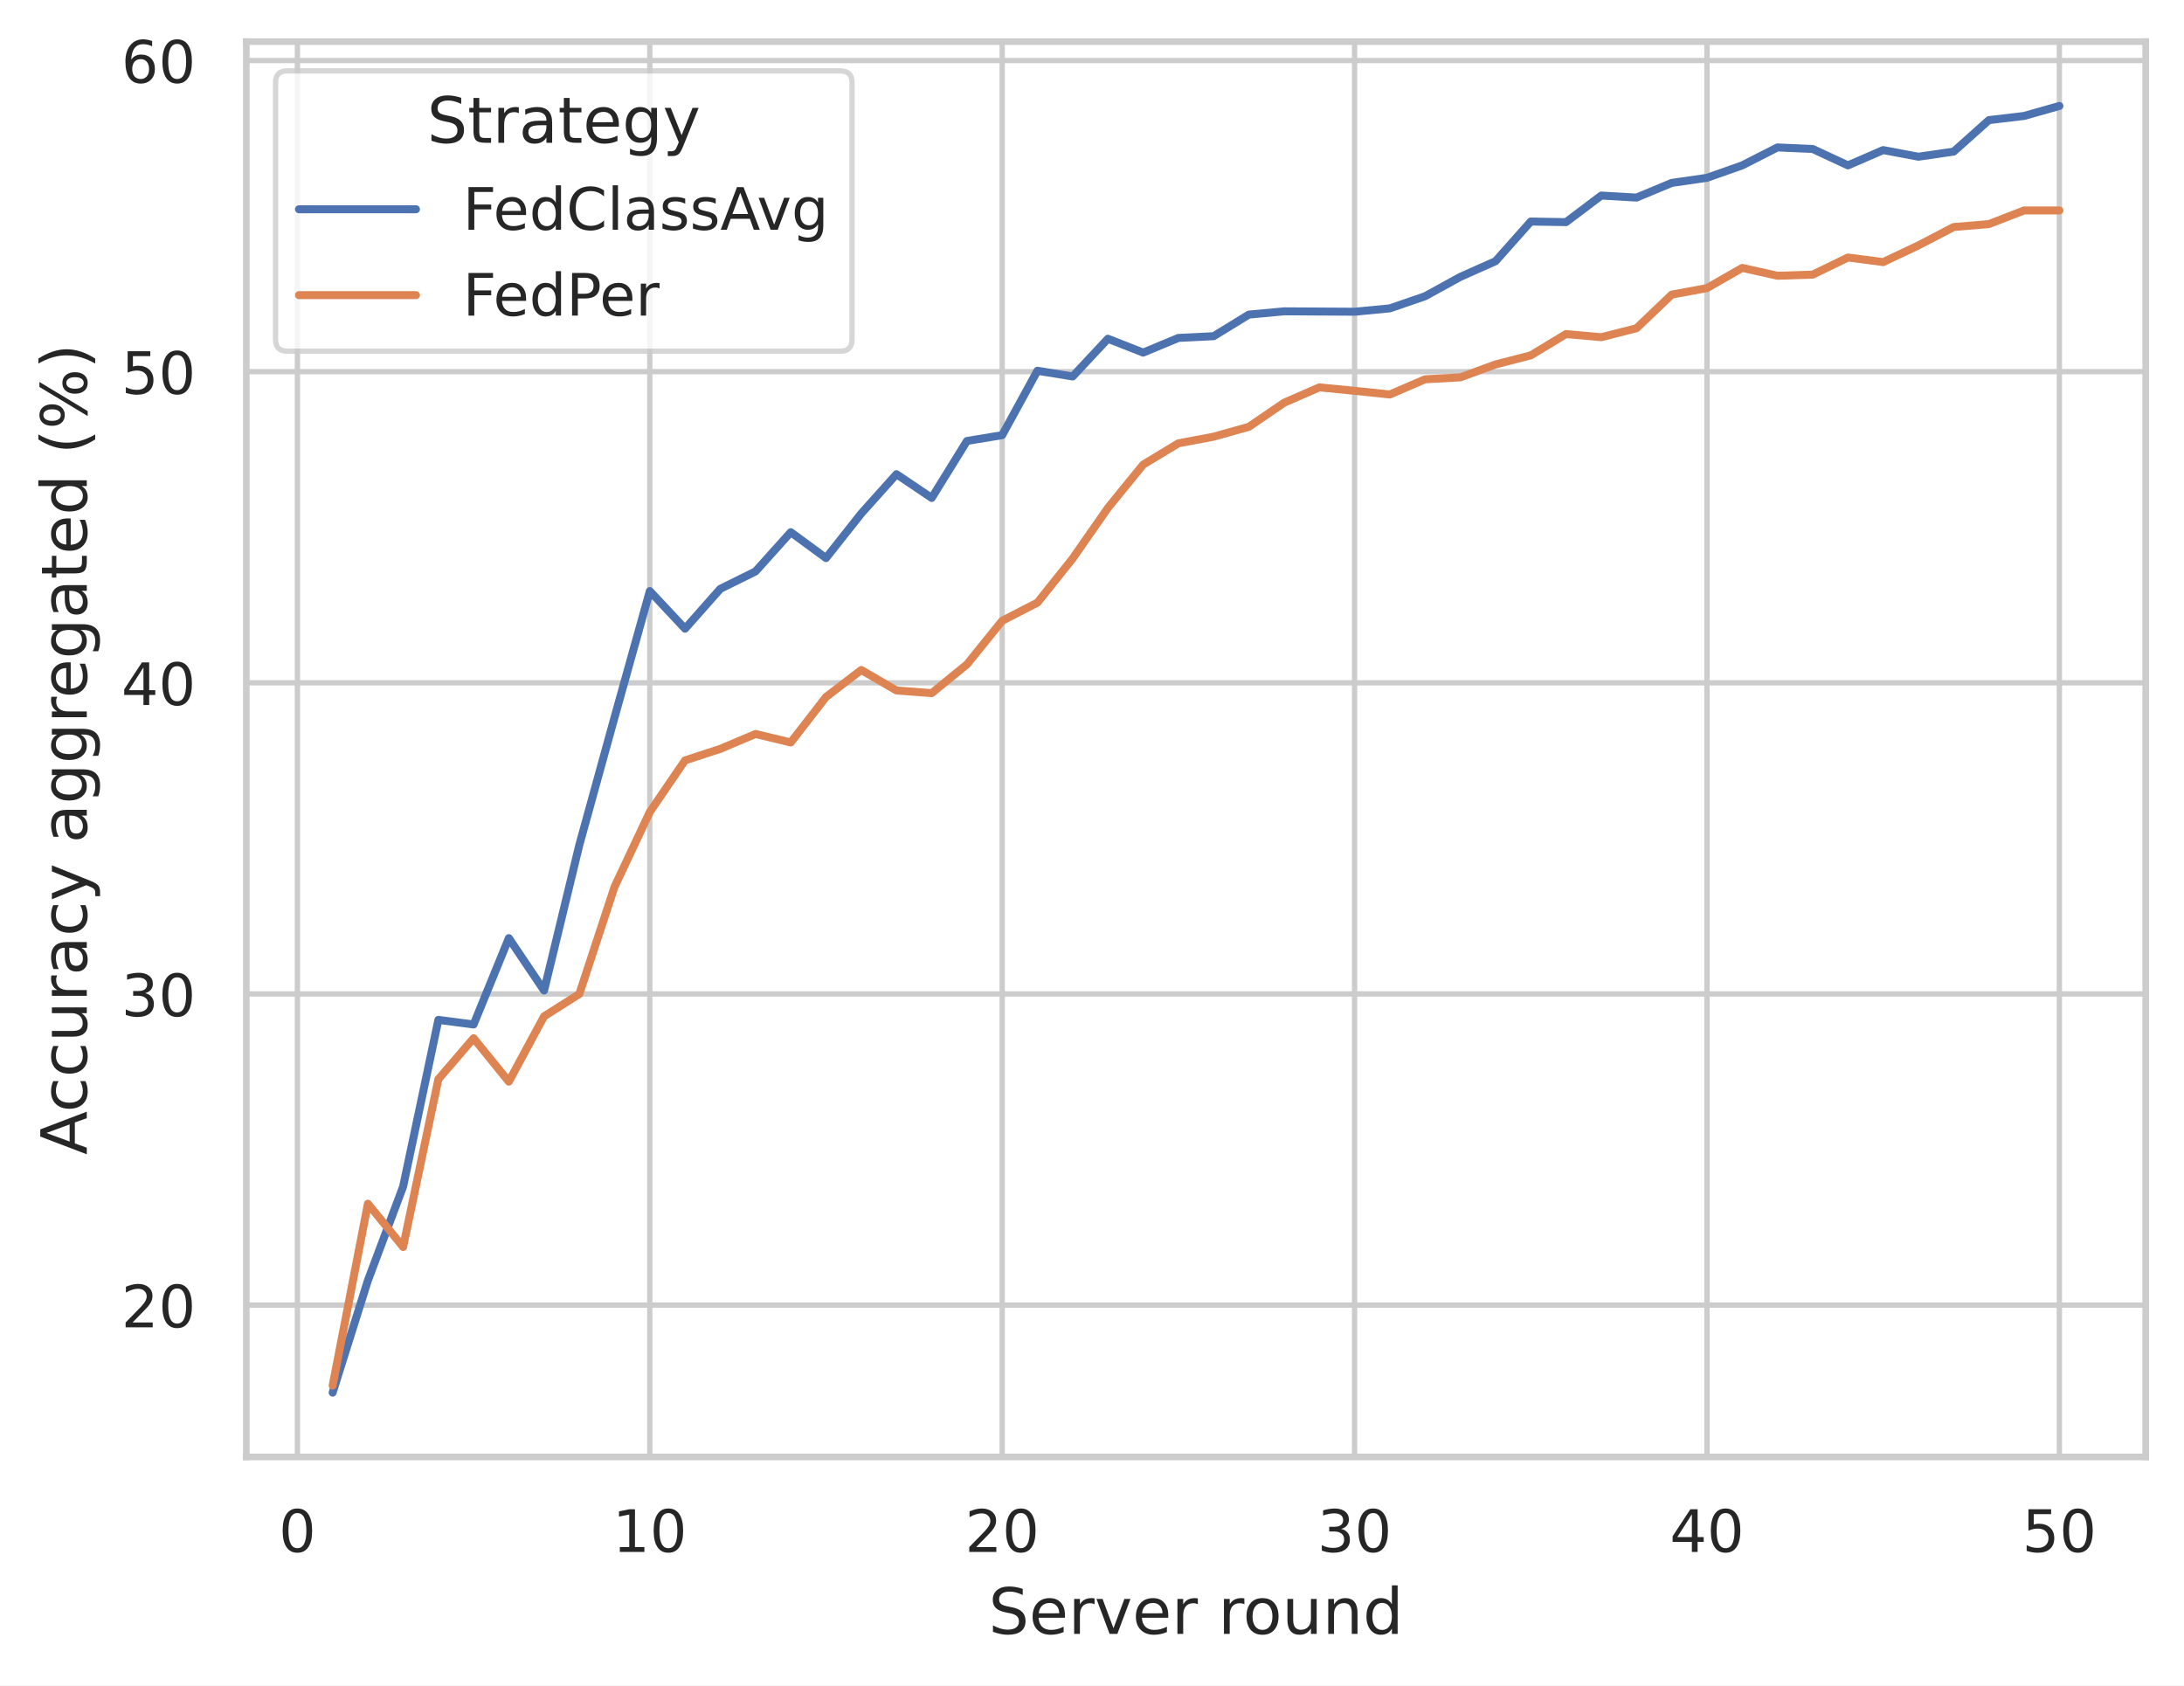
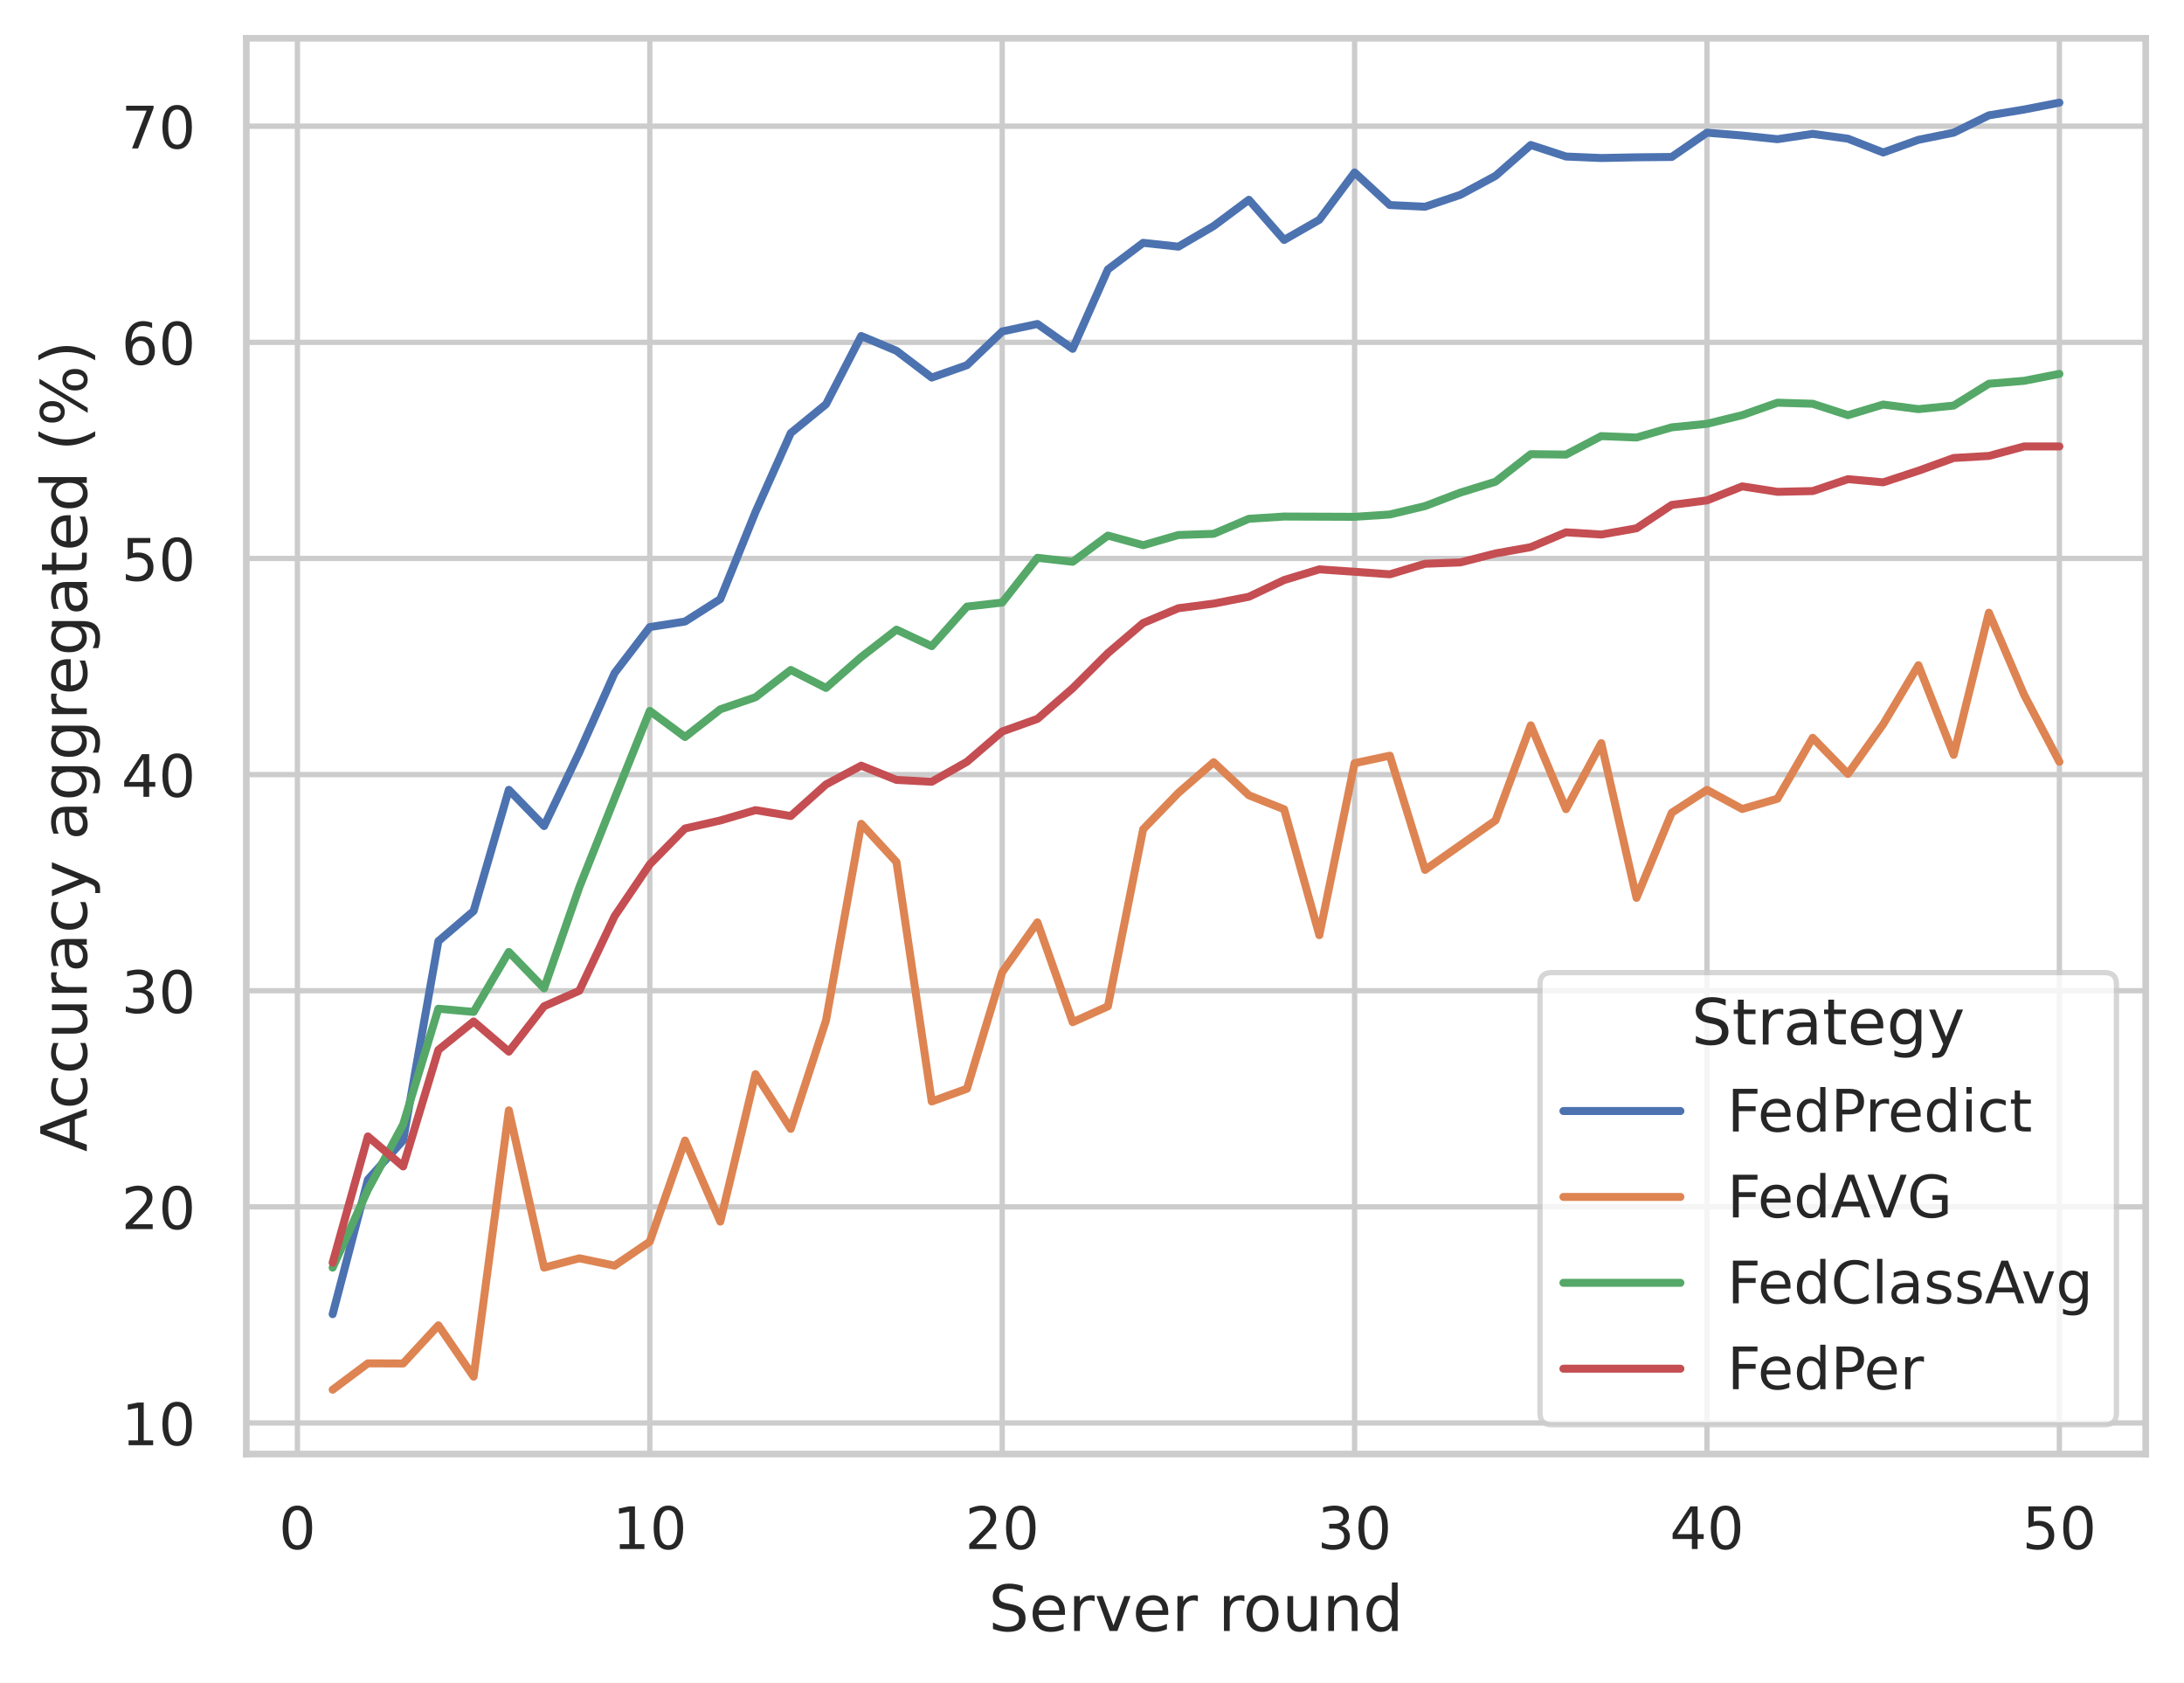
- <svg xmlns="http://www.w3.org/2000/svg" xmlns:xlink="http://www.w3.org/1999/xlink" width="410.631pt" height="316.898pt" viewBox="0 0 410.631 316.898" version="1.1">
+ <svg xmlns="http://www.w3.org/2000/svg" xmlns:xlink="http://www.w3.org/1999/xlink" width="410.631pt" height="316.272pt" viewBox="0 0 410.631 316.272" version="1.1">
  <defs>
    <style type="text/css">*{stroke-linejoin: round; stroke-linecap: butt}</style>
  </defs>
  <g id="figure_1">
    <g id="patch_1">
-       <path d="M 0 316.898  L 410.631 316.898  L 410.631 0  L 0 0  z " style="fill: #ffffff" />
+       <path d="M 0 316.272  L 410.631 316.272  L 410.631 0  L 0 0  z " style="fill: #ffffff" />
    </g>
    <g id="axes_1">
      <g id="patch_2">
-         <path d="M 46.311 273.938  L 403.431 273.938  L 403.431 7.826  L 46.311 7.826  z " style="fill: #ffffff" />
+         <path d="M 46.311 273.312  L 403.431 273.312  L 403.431 7.2  L 46.311 7.2  z " style="fill: #ffffff" />
      </g>
      <g id="matplotlib.axis_1">
        <g id="xtick_1">
          <g id="line2d_1">
-             <path d="M 55.918 273.938  L 55.918 7.826  " clip-path="url(#pa22250012e)" style="fill: none; stroke: #cccccc; stroke-linecap: round" />
+             <path d="M 55.918 273.312  L 55.918 7.2  " clip-path="url(#paf3c1ceea4)" style="fill: none; stroke: #cccccc; stroke-linecap: round" />
          </g>
          <g id="text_1">
-             <g style="fill: #262626" transform="translate(52.419 291.7965) scale(0.11 -0.11)">
+             <g style="fill: #262626" transform="translate(52.419 291.1703) scale(0.11 -0.11)">
              <defs>
                <path id="DejaVuSans-30" d="M 2034 4250  Q 1547 4250 1301 3770  Q 1056 3291 1056 2328  Q 1056 1369 1301 889  Q 1547 409 2034 409  Q 2525 409 2770 889  Q 3016 1369 3016 2328  Q 3016 3291 2770 3770  Q 2525 4250 2034 4250  z M 2034 4750  Q 2819 4750 3233 4129  Q 3647 3509 3647 2328  Q 3647 1150 3233 529  Q 2819 -91 2034 -91  Q 1250 -91 836 529  Q 422 1150 422 2328  Q 422 3509 836 4129  Q 1250 4750 2034 4750  z " transform="scale(0.015625)" />
              </defs>
              <use xlink:href="#DejaVuSans-30" />
            </g>
          </g>
        </g>
        <g id="xtick_2">
          <g id="line2d_2">
-             <path d="M 122.174 273.938  L 122.174 7.826  " clip-path="url(#pa22250012e)" style="fill: none; stroke: #cccccc; stroke-linecap: round" />
+             <path d="M 122.174 273.312  L 122.174 7.2  " clip-path="url(#paf3c1ceea4)" style="fill: none; stroke: #cccccc; stroke-linecap: round" />
          </g>
          <g id="text_2">
-             <g style="fill: #262626" transform="translate(115.1757 291.7965) scale(0.11 -0.11)">
+             <g style="fill: #262626" transform="translate(115.1757 291.1703) scale(0.11 -0.11)">
              <defs>
                <path id="DejaVuSans-31" d="M 794 531  L 1825 531  L 1825 4091  L 703 3866  L 703 4441  L 1819 4666  L 2450 4666  L 2450 531  L 3481 531  L 3481 0  L 794 0  L 794 531  z " transform="scale(0.015625)" />
              </defs>
              <use xlink:href="#DejaVuSans-31" />
              <use xlink:href="#DejaVuSans-30" x="63.623" />
            </g>
          </g>
        </g>
        <g id="xtick_3">
          <g id="line2d_3">
-             <path d="M 188.43 273.938  L 188.43 7.826  " clip-path="url(#pa22250012e)" style="fill: none; stroke: #cccccc; stroke-linecap: round" />
+             <path d="M 188.43 273.312  L 188.43 7.2  " clip-path="url(#paf3c1ceea4)" style="fill: none; stroke: #cccccc; stroke-linecap: round" />
          </g>
          <g id="text_3">
-             <g style="fill: #262626" transform="translate(181.4317 291.7965) scale(0.11 -0.11)">
+             <g style="fill: #262626" transform="translate(181.4317 291.1703) scale(0.11 -0.11)">
              <defs>
                <path id="DejaVuSans-32" d="M 1228 531  L 3431 531  L 3431 0  L 469 0  L 469 531  Q 828 903 1448 1529  Q 2069 2156 2228 2338  Q 2531 2678 2651 2914  Q 2772 3150 2772 3378  Q 2772 3750 2511 3984  Q 2250 4219 1831 4219  Q 1534 4219 1204 4116  Q 875 4013 500 3803  L 500 4441  Q 881 4594 1212 4672  Q 1544 4750 1819 4750  Q 2544 4750 2975 4387  Q 3406 4025 3406 3419  Q 3406 3131 3298 2873  Q 3191 2616 2906 2266  Q 2828 2175 2409 1742  Q 1991 1309 1228 531  z " transform="scale(0.015625)" />
              </defs>
              <use xlink:href="#DejaVuSans-32" />
              <use xlink:href="#DejaVuSans-30" x="63.623" />
            </g>
          </g>
        </g>
        <g id="xtick_4">
          <g id="line2d_4">
-             <path d="M 254.686 273.938  L 254.686 7.826  " clip-path="url(#pa22250012e)" style="fill: none; stroke: #cccccc; stroke-linecap: round" />
+             <path d="M 254.686 273.312  L 254.686 7.2  " clip-path="url(#paf3c1ceea4)" style="fill: none; stroke: #cccccc; stroke-linecap: round" />
          </g>
          <g id="text_4">
-             <g style="fill: #262626" transform="translate(247.6877 291.7965) scale(0.11 -0.11)">
+             <g style="fill: #262626" transform="translate(247.6877 291.1703) scale(0.11 -0.11)">
              <defs>
                <path id="DejaVuSans-33" d="M 2597 2516  Q 3050 2419 3304 2112  Q 3559 1806 3559 1356  Q 3559 666 3084 287  Q 2609 -91 1734 -91  Q 1441 -91 1130 -33  Q 819 25 488 141  L 488 750  Q 750 597 1062 519  Q 1375 441 1716 441  Q 2309 441 2620 675  Q 2931 909 2931 1356  Q 2931 1769 2642 2001  Q 2353 2234 1838 2234  L 1294 2234  L 1294 2753  L 1863 2753  Q 2328 2753 2575 2939  Q 2822 3125 2822 3475  Q 2822 3834 2567 4026  Q 2313 4219 1838 4219  Q 1578 4219 1281 4162  Q 984 4106 628 3988  L 628 4550  Q 988 4650 1302 4700  Q 1616 4750 1894 4750  Q 2613 4750 3031 4423  Q 3450 4097 3450 3541  Q 3450 3153 3228 2886  Q 3006 2619 2597 2516  z " transform="scale(0.015625)" />
              </defs>
              <use xlink:href="#DejaVuSans-33" />
              <use xlink:href="#DejaVuSans-30" x="63.623" />
            </g>
          </g>
        </g>
        <g id="xtick_5">
          <g id="line2d_5">
-             <path d="M 320.942 273.938  L 320.942 7.826  " clip-path="url(#pa22250012e)" style="fill: none; stroke: #cccccc; stroke-linecap: round" />
+             <path d="M 320.942 273.312  L 320.942 7.2  " clip-path="url(#paf3c1ceea4)" style="fill: none; stroke: #cccccc; stroke-linecap: round" />
          </g>
          <g id="text_5">
-             <g style="fill: #262626" transform="translate(313.9437 291.7965) scale(0.11 -0.11)">
+             <g style="fill: #262626" transform="translate(313.9437 291.1703) scale(0.11 -0.11)">
              <defs>
                <path id="DejaVuSans-34" d="M 2419 4116  L 825 1625  L 2419 1625  L 2419 4116  z M 2253 4666  L 3047 4666  L 3047 1625  L 3713 1625  L 3713 1100  L 3047 1100  L 3047 0  L 2419 0  L 2419 1100  L 313 1100  L 313 1709  L 2253 4666  z " transform="scale(0.015625)" />
              </defs>
              <use xlink:href="#DejaVuSans-34" />
              <use xlink:href="#DejaVuSans-30" x="63.623" />
            </g>
          </g>
        </g>
        <g id="xtick_6">
          <g id="line2d_6">
-             <path d="M 387.199 273.938  L 387.199 7.826  " clip-path="url(#pa22250012e)" style="fill: none; stroke: #cccccc; stroke-linecap: round" />
+             <path d="M 387.199 273.312  L 387.199 7.2  " clip-path="url(#paf3c1ceea4)" style="fill: none; stroke: #cccccc; stroke-linecap: round" />
          </g>
          <g id="text_6">
-             <g style="fill: #262626" transform="translate(380.1998 291.7965) scale(0.11 -0.11)">
+             <g style="fill: #262626" transform="translate(380.1998 291.1703) scale(0.11 -0.11)">
              <defs>
                <path id="DejaVuSans-35" d="M 691 4666  L 3169 4666  L 3169 4134  L 1269 4134  L 1269 2991  Q 1406 3038 1543 3061  Q 1681 3084 1819 3084  Q 2600 3084 3056 2656  Q 3513 2228 3513 1497  Q 3513 744 3044 326  Q 2575 -91 1722 -91  Q 1428 -91 1123 -41  Q 819 9 494 109  L 494 744  Q 775 591 1075 516  Q 1375 441 1709 441  Q 2250 441 2565 725  Q 2881 1009 2881 1497  Q 2881 1984 2565 2268  Q 2250 2553 1709 2553  Q 1456 2553 1204 2497  Q 953 2441 691 2322  L 691 4666  z " transform="scale(0.015625)" />
              </defs>
              <use xlink:href="#DejaVuSans-35" />
              <use xlink:href="#DejaVuSans-30" x="63.623" />
            </g>
          </g>
        </g>
        <g id="text_7">
-           <g style="fill: #262626" transform="translate(185.8703 307.2023) scale(0.12 -0.12)">
+           <g style="fill: #262626" transform="translate(185.8703 306.5761) scale(0.12 -0.12)">
            <defs>
              <path id="DejaVuSans-53" d="M 3425 4513  L 3425 3897  Q 3066 4069 2747 4153  Q 2428 4238 2131 4238  Q 1616 4238 1336 4038  Q 1056 3838 1056 3469  Q 1056 3159 1242 3001  Q 1428 2844 1947 2747  L 2328 2669  Q 3034 2534 3370 2195  Q 3706 1856 3706 1288  Q 3706 609 3251 259  Q 2797 -91 1919 -91  Q 1588 -91 1214 -16  Q 841 59 441 206  L 441 856  Q 825 641 1194 531  Q 1563 422 1919 422  Q 2459 422 2753 634  Q 3047 847 3047 1241  Q 3047 1584 2836 1778  Q 2625 1972 2144 2069  L 1759 2144  Q 1053 2284 737 2584  Q 422 2884 422 3419  Q 422 4038 858 4394  Q 1294 4750 2059 4750  Q 2388 4750 2728 4690  Q 3069 4631 3425 4513  z " transform="scale(0.015625)" />
              <path id="DejaVuSans-65" d="M 3597 1894  L 3597 1613  L 953 1613  Q 991 1019 1311 708  Q 1631 397 2203 397  Q 2534 397 2845 478  Q 3156 559 3463 722  L 3463 178  Q 3153 47 2828 -22  Q 2503 -91 2169 -91  Q 1331 -91 842 396  Q 353 884 353 1716  Q 353 2575 817 3079  Q 1281 3584 2069 3584  Q 2775 3584 3186 3129  Q 3597 2675 3597 1894  z M 3022 2063  Q 3016 2534 2758 2815  Q 2500 3097 2075 3097  Q 1594 3097 1305 2825  Q 1016 2553 972 2059  L 3022 2063  z " transform="scale(0.015625)" />
              <path id="DejaVuSans-72" d="M 2631 2963  Q 2534 3019 2420 3045  Q 2306 3072 2169 3072  Q 1681 3072 1420 2755  Q 1159 2438 1159 1844  L 1159 0  L 581 0  L 581 3500  L 1159 3500  L 1159 2956  Q 1341 3275 1631 3429  Q 1922 3584 2338 3584  Q 2397 3584 2469 3576  Q 2541 3569 2628 3553  L 2631 2963  z " transform="scale(0.015625)" />
              <path id="DejaVuSans-76" d="M 191 3500  L 800 3500  L 1894 563  L 2988 3500  L 3597 3500  L 2284 0  L 1503 0  L 191 3500  z " transform="scale(0.015625)" />
              <path id="DejaVuSans-20" transform="scale(0.015625)" />
              <path id="DejaVuSans-6f" d="M 1959 3097  Q 1497 3097 1228 2736  Q 959 2375 959 1747  Q 959 1119 1226 758  Q 1494 397 1959 397  Q 2419 397 2687 759  Q 2956 1122 2956 1747  Q 2956 2369 2687 2733  Q 2419 3097 1959 3097  z M 1959 3584  Q 2709 3584 3137 3096  Q 3566 2609 3566 1747  Q 3566 888 3137 398  Q 2709 -91 1959 -91  Q 1206 -91 779 398  Q 353 888 353 1747  Q 353 2609 779 3096  Q 1206 3584 1959 3584  z " transform="scale(0.015625)" />
              <path id="DejaVuSans-75" d="M 544 1381  L 544 3500  L 1119 3500  L 1119 1403  Q 1119 906 1312 657  Q 1506 409 1894 409  Q 2359 409 2629 706  Q 2900 1003 2900 1516  L 2900 3500  L 3475 3500  L 3475 0  L 2900 0  L 2900 538  Q 2691 219 2414 64  Q 2138 -91 1772 -91  Q 1169 -91 856 284  Q 544 659 544 1381  z M 1991 3584  L 1991 3584  z " transform="scale(0.015625)" />
              <path id="DejaVuSans-6e" d="M 3513 2113  L 3513 0  L 2938 0  L 2938 2094  Q 2938 2591 2744 2837  Q 2550 3084 2163 3084  Q 1697 3084 1428 2787  Q 1159 2491 1159 1978  L 1159 0  L 581 0  L 581 3500  L 1159 3500  L 1159 2956  Q 1366 3272 1645 3428  Q 1925 3584 2291 3584  Q 2894 3584 3203 3211  Q 3513 2838 3513 2113  z " transform="scale(0.015625)" />
              <path id="DejaVuSans-64" d="M 2906 2969  L 2906 4863  L 3481 4863  L 3481 0  L 2906 0  L 2906 525  Q 2725 213 2448 61  Q 2172 -91 1784 -91  Q 1150 -91 751 415  Q 353 922 353 1747  Q 353 2572 751 3078  Q 1150 3584 1784 3584  Q 2172 3584 2448 3432  Q 2725 3281 2906 2969  z M 947 1747  Q 947 1113 1208 752  Q 1469 391 1925 391  Q 2381 391 2643 752  Q 2906 1113 2906 1747  Q 2906 2381 2643 2742  Q 2381 3103 1925 3103  Q 1469 3103 1208 2742  Q 947 2381 947 1747  z " transform="scale(0.015625)" />
            </defs>
            <use xlink:href="#DejaVuSans-53" />
            <use xlink:href="#DejaVuSans-65" x="63.477" />
            <use xlink:href="#DejaVuSans-72" x="125" />
            <use xlink:href="#DejaVuSans-76" x="166.113" />
            <use xlink:href="#DejaVuSans-65" x="225.293" />
            <use xlink:href="#DejaVuSans-72" x="286.816" />
            <use xlink:href="#DejaVuSans-20" x="327.93" />
            <use xlink:href="#DejaVuSans-72" x="359.717" />
            <use xlink:href="#DejaVuSans-6f" x="398.58" />
            <use xlink:href="#DejaVuSans-75" x="459.762" />
            <use xlink:href="#DejaVuSans-6e" x="523.141" />
            <use xlink:href="#DejaVuSans-64" x="586.52" />
          </g>
        </g>
      </g>
      <g id="matplotlib.axis_2">
        <g id="ytick_1">
          <g id="line2d_7">
-             <path d="M 46.311 245.388  L 403.431 245.388  " clip-path="url(#pa22250012e)" style="fill: none; stroke: #cccccc; stroke-linecap: round" />
+             <path d="M 46.311 267.473  L 403.431 267.473  " clip-path="url(#paf3c1ceea4)" style="fill: none; stroke: #cccccc; stroke-linecap: round" />
          </g>
          <g id="text_8">
-             <g style="fill: #262626" transform="translate(22.81375 249.5676) scale(0.11 -0.11)">
-               <use xlink:href="#DejaVuSans-32" />
+             <g style="fill: #262626" transform="translate(22.81375 271.6524) scale(0.11 -0.11)">
+               <use xlink:href="#DejaVuSans-31" />
              <use xlink:href="#DejaVuSans-30" x="63.623" />
            </g>
          </g>
        </g>
        <g id="ytick_2">
          <g id="line2d_8">
-             <path d="M 46.311 186.886  L 403.431 186.886  " clip-path="url(#pa22250012e)" style="fill: none; stroke: #cccccc; stroke-linecap: round" />
+             <path d="M 46.311 226.848  L 403.431 226.848  " clip-path="url(#paf3c1ceea4)" style="fill: none; stroke: #cccccc; stroke-linecap: round" />
          </g>
          <g id="text_9">
-             <g style="fill: #262626" transform="translate(22.81375 191.0653) scale(0.11 -0.11)">
-               <use xlink:href="#DejaVuSans-33" />
+             <g style="fill: #262626" transform="translate(22.81375 231.0268) scale(0.11 -0.11)">
+               <use xlink:href="#DejaVuSans-32" />
              <use xlink:href="#DejaVuSans-30" x="63.623" />
            </g>
          </g>
        </g>
        <g id="ytick_3">
          <g id="line2d_9">
-             <path d="M 46.311 128.384  L 403.431 128.384  " clip-path="url(#pa22250012e)" style="fill: none; stroke: #cccccc; stroke-linecap: round" />
+             <path d="M 46.311 186.222  L 403.431 186.222  " clip-path="url(#paf3c1ceea4)" style="fill: none; stroke: #cccccc; stroke-linecap: round" />
          </g>
          <g id="text_10">
-             <g style="fill: #262626" transform="translate(22.81375 132.5629) scale(0.11 -0.11)">
-               <use xlink:href="#DejaVuSans-34" />
+             <g style="fill: #262626" transform="translate(22.81375 190.4011) scale(0.11 -0.11)">
+               <use xlink:href="#DejaVuSans-33" />
              <use xlink:href="#DejaVuSans-30" x="63.623" />
            </g>
          </g>
        </g>
        <g id="ytick_4">
          <g id="line2d_10">
-             <path d="M 46.311 69.881  L 403.431 69.881  " clip-path="url(#pa22250012e)" style="fill: none; stroke: #cccccc; stroke-linecap: round" />
+             <path d="M 46.311 145.596  L 403.431 145.596  " clip-path="url(#paf3c1ceea4)" style="fill: none; stroke: #cccccc; stroke-linecap: round" />
          </g>
          <g id="text_11">
-             <g style="fill: #262626" transform="translate(22.81375 74.06061) scale(0.11 -0.11)">
-               <use xlink:href="#DejaVuSans-35" />
+             <g style="fill: #262626" transform="translate(22.81375 149.7755) scale(0.11 -0.11)">
+               <use xlink:href="#DejaVuSans-34" />
              <use xlink:href="#DejaVuSans-30" x="63.623" />
            </g>
          </g>
        </g>
        <g id="ytick_5">
          <g id="line2d_11">
-             <path d="M 46.311 11.379  L 403.431 11.379  " clip-path="url(#pa22250012e)" style="fill: none; stroke: #cccccc; stroke-linecap: round" />
+             <path d="M 46.311 104.971  L 403.431 104.971  " clip-path="url(#paf3c1ceea4)" style="fill: none; stroke: #cccccc; stroke-linecap: round" />
          </g>
          <g id="text_12">
-             <g style="fill: #262626" transform="translate(22.81375 15.55828) scale(0.11 -0.11)">
+             <g style="fill: #262626" transform="translate(22.81375 109.1499) scale(0.11 -0.11)">
+               <use xlink:href="#DejaVuSans-35" />
+               <use xlink:href="#DejaVuSans-30" x="63.623" />
+             </g>
+           </g>
+         </g>
+         <g id="ytick_6">
+           <g id="line2d_12">
+             <path d="M 46.311 64.345  L 403.431 64.345  " clip-path="url(#paf3c1ceea4)" style="fill: none; stroke: #cccccc; stroke-linecap: round" />
+           </g>
+           <g id="text_13">
+             <g style="fill: #262626" transform="translate(22.81375 68.52424) scale(0.11 -0.11)">
              <defs>
                <path id="DejaVuSans-36" d="M 2113 2584  Q 1688 2584 1439 2293  Q 1191 2003 1191 1497  Q 1191 994 1439 701  Q 1688 409 2113 409  Q 2538 409 2786 701  Q 3034 994 3034 1497  Q 3034 2003 2786 2293  Q 2538 2584 2113 2584  z M 3366 4563  L 3366 3988  Q 3128 4100 2886 4159  Q 2644 4219 2406 4219  Q 1781 4219 1451 3797  Q 1122 3375 1075 2522  Q 1259 2794 1537 2939  Q 1816 3084 2150 3084  Q 2853 3084 3261 2657  Q 3669 2231 3669 1497  Q 3669 778 3244 343  Q 2819 -91 2113 -91  Q 1303 -91 875 529  Q 447 1150 447 2328  Q 447 3434 972 4092  Q 1497 4750 2381 4750  Q 2619 4750 2861 4703  Q 3103 4656 3366 4563  z " transform="scale(0.015625)" />
              </defs>
              <use xlink:href="#DejaVuSans-36" />
              <use xlink:href="#DejaVuSans-30" x="63.623" />
            </g>
          </g>
        </g>
-         <g id="text_13">
-           <g style="fill: #262626" transform="translate(16.31812 217.13) rotate(-90) scale(0.12 -0.12)">
+         <g id="ytick_7">
+           <g id="line2d_13">
+             <path d="M 46.311 23.719  L 403.431 23.719  " clip-path="url(#paf3c1ceea4)" style="fill: none; stroke: #cccccc; stroke-linecap: round" />
+           </g>
+           <g id="text_14">
+             <g style="fill: #262626" transform="translate(22.81375 27.89861) scale(0.11 -0.11)">
+               <defs>
+                 <path id="DejaVuSans-37" d="M 525 4666  L 3525 4666  L 3525 4397  L 1831 0  L 1172 0  L 2766 4134  L 525 4134  L 525 4666  z " transform="scale(0.015625)" />
+               </defs>
+               <use xlink:href="#DejaVuSans-37" />
+               <use xlink:href="#DejaVuSans-30" x="63.623" />
+             </g>
+           </g>
+         </g>
+         <g id="text_15">
+           <g style="fill: #262626" transform="translate(16.31812 216.5038) rotate(-90) scale(0.12 -0.12)">
            <defs>
              <path id="DejaVuSans-41" d="M 2188 4044  L 1331 1722  L 3047 1722  L 2188 4044  z M 1831 4666  L 2547 4666  L 4325 0  L 3669 0  L 3244 1197  L 1141 1197  L 716 0  L 50 0  L 1831 4666  z " transform="scale(0.015625)" />
              <path id="DejaVuSans-63" d="M 3122 3366  L 3122 2828  Q 2878 2963 2633 3030  Q 2388 3097 2138 3097  Q 1578 3097 1268 2742  Q 959 2388 959 1747  Q 959 1106 1268 751  Q 1578 397 2138 397  Q 2388 397 2633 464  Q 2878 531 3122 666  L 3122 134  Q 2881 22 2623 -34  Q 2366 -91 2075 -91  Q 1284 -91 818 406  Q 353 903 353 1747  Q 353 2603 823 3093  Q 1294 3584 2113 3584  Q 2378 3584 2631 3529  Q 2884 3475 3122 3366  z " transform="scale(0.015625)" />
              <path id="DejaVuSans-61" d="M 2194 1759  Q 1497 1759 1228 1600  Q 959 1441 959 1056  Q 959 750 1161 570  Q 1363 391 1709 391  Q 2188 391 2477 730  Q 2766 1069 2766 1631  L 2766 1759  L 2194 1759  z M 3341 1997  L 3341 0  L 2766 0  L 2766 531  Q 2569 213 2275 61  Q 1981 -91 1556 -91  Q 1019 -91 701 211  Q 384 513 384 1019  Q 384 1609 779 1909  Q 1175 2209 1959 2209  L 2766 2209  L 2766 2266  Q 2766 2663 2505 2880  Q 2244 3097 1772 3097  Q 1472 3097 1187 3025  Q 903 2953 641 2809  L 641 3341  Q 956 3463 1253 3523  Q 1550 3584 1831 3584  Q 2591 3584 2966 3190  Q 3341 2797 3341 1997  z " transform="scale(0.015625)" />
              <path id="DejaVuSans-79" d="M 2059 -325  Q 1816 -950 1584 -1140  Q 1353 -1331 966 -1331  L 506 -1331  L 506 -850  L 844 -850  Q 1081 -850 1212 -737  Q 1344 -625 1503 -206  L 1606 56  L 191 3500  L 800 3500  L 1894 763  L 2988 3500  L 3597 3500  L 2059 -325  z " transform="scale(0.015625)" />
              <path id="DejaVuSans-67" d="M 2906 1791  Q 2906 2416 2648 2759  Q 2391 3103 1925 3103  Q 1463 3103 1205 2759  Q 947 2416 947 1791  Q 947 1169 1205 825  Q 1463 481 1925 481  Q 2391 481 2648 825  Q 2906 1169 2906 1791  z M 3481 434  Q 3481 -459 3084 -895  Q 2688 -1331 1869 -1331  Q 1566 -1331 1297 -1286  Q 1028 -1241 775 -1147  L 775 -588  Q 1028 -725 1275 -790  Q 1522 -856 1778 -856  Q 2344 -856 2625 -561  Q 2906 -266 2906 331  L 2906 616  Q 2728 306 2450 153  Q 2172 0 1784 0  Q 1141 0 747 490  Q 353 981 353 1791  Q 353 2603 747 3093  Q 1141 3584 1784 3584  Q 2172 3584 2450 3431  Q 2728 3278 2906 2969  L 2906 3500  L 3481 3500  L 3481 434  z " transform="scale(0.015625)" />
              <path id="DejaVuSans-74" d="M 1172 4494  L 1172 3500  L 2356 3500  L 2356 3053  L 1172 3053  L 1172 1153  Q 1172 725 1289 603  Q 1406 481 1766 481  L 2356 481  L 2356 0  L 1766 0  Q 1100 0 847 248  Q 594 497 594 1153  L 594 3053  L 172 3053  L 172 3500  L 594 3500  L 594 4494  L 1172 4494  z " transform="scale(0.015625)" />
              <path id="DejaVuSans-28" d="M 1984 4856  Q 1566 4138 1362 3434  Q 1159 2731 1159 2009  Q 1159 1288 1364 580  Q 1569 -128 1984 -844  L 1484 -844  Q 1016 -109 783 600  Q 550 1309 550 2009  Q 550 2706 781 3412  Q 1013 4119 1484 4856  L 1984 4856  z " transform="scale(0.015625)" />
              <path id="DejaVuSans-25" d="M 4653 2053  Q 4381 2053 4226 1822  Q 4072 1591 4072 1178  Q 4072 772 4226 539  Q 4381 306 4653 306  Q 4919 306 5073 539  Q 5228 772 5228 1178  Q 5228 1588 5073 1820  Q 4919 2053 4653 2053  z M 4653 2450  Q 5147 2450 5437 2106  Q 5728 1763 5728 1178  Q 5728 594 5436 251  Q 5144 -91 4653 -91  Q 4153 -91 3862 251  Q 3572 594 3572 1178  Q 3572 1766 3864 2108  Q 4156 2450 4653 2450  z M 1428 4353  Q 1159 4353 1004 4120  Q 850 3888 850 3481  Q 850 3069 1003 2837  Q 1156 2606 1428 2606  Q 1700 2606 1854 2837  Q 2009 3069 2009 3481  Q 2009 3884 1853 4118  Q 1697 4353 1428 4353  z M 4250 4750  L 4750 4750  L 1831 -91  L 1331 -91  L 4250 4750  z M 1428 4750  Q 1922 4750 2215 4408  Q 2509 4066 2509 3481  Q 2509 2891 2217 2550  Q 1925 2209 1428 2209  Q 931 2209 642 2551  Q 353 2894 353 3481  Q 353 4063 643 4406  Q 934 4750 1428 4750  z " transform="scale(0.015625)" />
              <path id="DejaVuSans-29" d="M 513 4856  L 1013 4856  Q 1481 4119 1714 3412  Q 1947 2706 1947 2009  Q 1947 1309 1714 600  Q 1481 -109 1013 -844  L 513 -844  Q 928 -128 1133 580  Q 1338 1288 1338 2009  Q 1338 2731 1133 3434  Q 928 4138 513 4856  z " transform="scale(0.015625)" />
            </defs>
            <use xlink:href="#DejaVuSans-41" />
            <use xlink:href="#DejaVuSans-63" x="66.658" />
            <use xlink:href="#DejaVuSans-63" x="121.639" />
            <use xlink:href="#DejaVuSans-75" x="176.619" />
            <use xlink:href="#DejaVuSans-72" x="239.998" />
            <use xlink:href="#DejaVuSans-61" x="281.111" />
            <use xlink:href="#DejaVuSans-63" x="342.391" />
            <use xlink:href="#DejaVuSans-79" x="397.371" />
            <use xlink:href="#DejaVuSans-20" x="456.551" />
            <use xlink:href="#DejaVuSans-61" x="488.338" />
            <use xlink:href="#DejaVuSans-67" x="549.617" />
            <use xlink:href="#DejaVuSans-67" x="613.094" />
            <use xlink:href="#DejaVuSans-72" x="676.57" />
            <use xlink:href="#DejaVuSans-65" x="715.434" />
            <use xlink:href="#DejaVuSans-67" x="776.957" />
            <use xlink:href="#DejaVuSans-61" x="840.434" />
            <use xlink:href="#DejaVuSans-74" x="901.713" />
            <use xlink:href="#DejaVuSans-65" x="940.922" />
            <use xlink:href="#DejaVuSans-64" x="1002.445" />
            <use xlink:href="#DejaVuSans-20" x="1065.922" />
            <use xlink:href="#DejaVuSans-28" x="1097.709" />
            <use xlink:href="#DejaVuSans-25" x="1136.723" />
            <use xlink:href="#DejaVuSans-29" x="1231.742" />
          </g>
        </g>
      </g>
      <g id="PolyCollection_1" />
      <g id="PolyCollection_2" />
-       <g id="line2d_12">
-         <path d="M 62.544 261.842  L 69.17 240.762  L 75.795 223.094  L 82.421 191.761  L 89.046 192.624  L 95.672 176.392  L 102.298 186.242  L 108.923 158.877  L 115.549 134.865  L 122.174 111.14  L 128.8 118.212  L 135.426 110.719  L 142.051 107.442  L 148.677 100.064  L 155.302 104.932  L 161.928 96.557  L 168.554 89.16  L 175.179 93.625  L 181.805 82.913  L 188.43 81.82  L 195.056 69.709  L 201.682 70.782  L 208.307 63.692  L 214.933 66.298  L 221.558 63.538  L 228.184 63.213  L 234.81 59.15  L 241.435 58.537  L 248.061 58.575  L 254.686 58.613  L 261.312 57.981  L 267.938 55.7  L 274.563 52.059  L 281.189 49.108  L 287.814 41.654  L 294.44 41.769  L 301.066 36.767  L 307.691 37.15  L 314.317 34.391  L 320.942 33.432  L 327.568 31.095  L 334.194 27.722  L 340.819 28.009  L 347.445 31.095  L 354.071 28.22  L 360.696 29.466  L 367.322 28.507  L 373.947 22.586  L 380.573 21.8  L 387.199 19.922  " clip-path="url(#pa22250012e)" style="fill: none; stroke: #4c72b0; stroke-width: 1.5; stroke-linecap: round" />
-       </g>
-       <g id="line2d_13">
-         <path d="M 62.544 260.52  L 69.17 226.332  L 75.795 234.458  L 82.421 202.914  L 89.046 195.211  L 95.672 203.374  L 102.298 191.091  L 108.923 186.894  L 115.549 166.734  L 122.174 152.668  L 128.8 142.971  L 135.426 140.806  L 142.051 138.008  L 148.677 139.598  L 155.302 131.051  L 161.928 125.973  L 168.554 129.825  L 175.179 130.323  L 181.805 124.919  L 188.43 116.717  L 195.056 113.306  L 201.682 105.008  L 208.307 95.503  L 214.933 87.359  L 221.558 83.353  L 228.184 82.108  L 234.81 80.249  L 241.435 75.726  L 248.061 72.833  L 254.686 73.484  L 261.312 74.174  L 267.938 71.319  L 274.563 70.955  L 281.189 68.521  L 287.814 66.815  L 294.44 62.81  L 301.066 63.404  L 307.691 61.718  L 314.317 55.394  L 320.942 54.167  L 327.568 50.373  L 334.194 51.849  L 340.819 51.638  L 347.445 48.418  L 354.071 49.281  L 360.696 46.138  L 367.322 42.688  L 373.947 42.133  L 380.573 39.565  L 387.199 39.565  " clip-path="url(#pa22250012e)" style="fill: none; stroke: #dd8452; stroke-width: 1.5; stroke-linecap: round" />
-       </g>
-       <g id="line2d_14" />
-       <g id="line2d_15" />
+       <g id="PolyCollection_3" />
+       <g id="PolyCollection_4" />
+       <g id="line2d_14">
+         <path d="M 62.544 247.017  L 69.17 221.732  L 75.795 214.346  L 82.421 176.912  L 89.046 171.243  L 95.672 148.46  L 102.298 155.274  L 108.923 141.394  L 115.549 126.516  L 122.174 117.866  L 128.8 116.828  L 135.426 112.609  L 142.051 96.228  L 148.677 81.403  L 155.302 75.987  L 161.928 63.158  L 168.554 65.939  L 175.179 70.97  L 181.805 68.641  L 188.43 62.306  L 195.056 60.896  L 201.682 65.567  L 208.307 50.636  L 214.933 45.645  L 221.558 46.364  L 228.184 42.491  L 234.81 37.554  L 241.435 45.1  L 248.061 41.307  L 254.686 32.417  L 261.312 38.539  L 267.938 38.858  L 274.563 36.623  L 281.189 33.056  L 287.814 27.254  L 294.44 29.423  L 301.066 29.703  L 307.691 29.57  L 314.317 29.503  L 320.942 24.938  L 327.568 25.471  L 334.194 26.163  L 340.819 25.165  L 347.445 26.07  L 354.071 28.665  L 360.696 26.283  L 367.322 24.938  L 373.947 21.678  L 380.573 20.587  L 387.199 19.296  " clip-path="url(#paf3c1ceea4)" style="fill: none; stroke: #4c72b0; stroke-width: 1.5; stroke-linecap: round" />
+       </g>
+       <g id="line2d_15">
+         <path d="M 62.544 261.216  L 69.17 256.266  L 75.795 256.292  L 82.421 249.119  L 89.046 258.767  L 95.672 208.717  L 102.298 238.274  L 108.923 236.517  L 115.549 237.901  L 122.174 233.39  L 128.8 214.386  L 135.426 229.624  L 142.051 201.904  L 148.677 212.191  L 155.302 191.817  L 161.928 154.848  L 168.554 162.034  L 175.179 207.041  L 181.805 204.645  L 188.43 182.741  L 195.056 173.372  L 201.682 192.136  L 208.307 189.155  L 214.933 155.873  L 221.558 149.032  L 228.184 143.27  L 234.81 149.485  L 241.435 152.12  L 248.061 175.781  L 254.686 143.456  L 261.312 142.046  L 267.938 163.511  L 274.563 158.853  L 281.189 154.209  L 287.814 136.337  L 294.44 152.093  L 301.066 139.69  L 307.691 168.768  L 314.317 152.772  L 320.942 148.473  L 327.568 152.067  L 334.194 150.137  L 340.819 138.679  L 347.445 145.466  L 354.071 136.137  L 360.696 125.039  L 367.322 141.886  L 373.947 115.164  L 380.573 130.615  L 387.199 143.19  " clip-path="url(#paf3c1ceea4)" style="fill: none; stroke: #dd8452; stroke-width: 1.5; stroke-linecap: round" />
+       </g>
+       <g id="line2d_16">
+         <path d="M 62.544 238.274  L 69.17 223.635  L 75.795 211.365  L 82.421 189.607  L 89.046 190.206  L 95.672 178.935  L 102.298 185.775  L 108.923 166.772  L 115.549 150.097  L 122.174 133.622  L 128.8 138.533  L 135.426 133.329  L 142.051 131.054  L 148.677 125.93  L 155.302 129.31  L 161.928 123.495  L 168.554 118.358  L 175.179 121.459  L 181.805 114.02  L 188.43 113.261  L 195.056 104.851  L 201.682 105.596  L 208.307 100.672  L 214.933 102.482  L 221.558 100.566  L 228.184 100.34  L 234.81 97.518  L 241.435 97.093  L 248.061 97.119  L 254.686 97.146  L 261.312 96.707  L 267.938 95.123  L 274.563 92.595  L 281.189 90.545  L 287.814 85.369  L 294.44 85.448  L 301.066 81.975  L 307.691 82.241  L 314.317 80.325  L 320.942 79.66  L 327.568 78.036  L 334.194 75.694  L 340.819 75.893  L 347.445 78.036  L 354.071 76.04  L 360.696 76.905  L 367.322 76.239  L 373.947 72.127  L 380.573 71.582  L 387.199 70.278  " clip-path="url(#paf3c1ceea4)" style="fill: none; stroke: #55a868; stroke-width: 1.5; stroke-linecap: round" />
+       </g>
+       <g id="line2d_17">
+         <path d="M 62.544 237.355  L 69.17 213.614  L 75.795 219.257  L 82.421 197.353  L 89.046 192.003  L 95.672 197.672  L 102.298 189.142  L 108.923 186.227  L 115.549 172.228  L 122.174 162.46  L 128.8 155.726  L 135.426 154.222  L 142.051 152.279  L 148.677 153.384  L 155.302 147.449  L 161.928 143.922  L 168.554 146.597  L 175.179 146.943  L 181.805 143.19  L 188.43 137.495  L 195.056 135.126  L 201.682 129.364  L 208.307 122.763  L 214.933 117.107  L 221.558 114.326  L 228.184 113.461  L 234.81 112.17  L 241.435 109.03  L 248.061 107.02  L 254.686 107.473  L 261.312 107.952  L 267.938 105.969  L 274.563 105.716  L 281.189 104.026  L 287.814 102.842  L 294.44 100.06  L 301.066 100.473  L 307.691 99.302  L 314.317 94.91  L 320.942 94.058  L 327.568 91.424  L 334.194 92.448  L 340.819 92.302  L 347.445 90.066  L 354.071 90.665  L 360.696 88.483  L 367.322 86.087  L 373.947 85.701  L 380.573 83.918  L 387.199 83.918  " clip-path="url(#paf3c1ceea4)" style="fill: none; stroke: #c44e52; stroke-width: 1.5; stroke-linecap: round" />
+       </g>
+       <g id="line2d_18" />
+       <g id="line2d_19" />
+       <g id="line2d_20" />
+       <g id="line2d_21" />
      <g id="patch_3">
-         <path d="M 46.311 273.938  L 46.311 7.826  " style="fill: none; stroke: #cccccc; stroke-width: 1.25; stroke-linejoin: miter; stroke-linecap: square" />
+         <path d="M 46.311 273.312  L 46.311 7.2  " style="fill: none; stroke: #cccccc; stroke-width: 1.25; stroke-linejoin: miter; stroke-linecap: square" />
      </g>
      <g id="patch_4">
-         <path d="M 403.431 273.938  L 403.431 7.826  " style="fill: none; stroke: #cccccc; stroke-width: 1.25; stroke-linejoin: miter; stroke-linecap: square" />
+         <path d="M 403.431 273.312  L 403.431 7.2  " style="fill: none; stroke: #cccccc; stroke-width: 1.25; stroke-linejoin: miter; stroke-linecap: square" />
      </g>
      <g id="patch_5">
-         <path d="M 46.311 273.938  L 403.431 273.938  " style="fill: none; stroke: #cccccc; stroke-width: 1.25; stroke-linejoin: miter; stroke-linecap: square" />
+         <path d="M 46.311 273.312  L 403.431 273.312  " style="fill: none; stroke: #cccccc; stroke-width: 1.25; stroke-linejoin: miter; stroke-linecap: square" />
      </g>
      <g id="patch_6">
-         <path d="M 46.311 7.826  L 403.431 7.826  " style="fill: none; stroke: #cccccc; stroke-width: 1.25; stroke-linejoin: miter; stroke-linecap: square" />
+         <path d="M 46.311 7.2  L 403.431 7.2  " style="fill: none; stroke: #cccccc; stroke-width: 1.25; stroke-linejoin: miter; stroke-linecap: square" />
      </g>
      <g id="legend_1">
        <g id="patch_7">
-           <path d="M 54.011 66.032  L 157.996 66.032  Q 160.196 66.032 160.196 63.832  L 160.196 15.526  Q 160.196 13.326 157.996 13.326  L 54.011 13.326  Q 51.811 13.326 51.811 15.526  L 51.811 63.832  Q 51.811 66.032 54.011 66.032  z " style="fill: #ffffff; opacity: 0.8; stroke: #cccccc; stroke-linejoin: miter" />
-         </g>
-         <g id="text_14">
-           <g style="fill: #262626" transform="translate(80.29438 26.84435) scale(0.12 -0.12)">
+           <path d="M 291.747 267.812  L 395.731 267.812  Q 397.931 267.812 397.931 265.612  L 397.931 185.014  Q 397.931 182.815 395.731 182.815  L 291.747 182.815  Q 289.547 182.815 289.547 185.014  L 289.547 265.612  Q 289.547 267.812 291.747 267.812  z " style="fill: #ffffff; opacity: 0.8; stroke: #cccccc; stroke-linejoin: miter" />
+         </g>
+         <g id="text_16">
+           <g style="fill: #262626" transform="translate(318.03 196.3326) scale(0.12 -0.12)">
            <use xlink:href="#DejaVuSans-53" />
            <use xlink:href="#DejaVuSans-74" x="63.477" />
            <use xlink:href="#DejaVuSans-72" x="102.686" />
            <use xlink:href="#DejaVuSans-61" x="143.799" />
            <use xlink:href="#DejaVuSans-74" x="205.078" />
            <use xlink:href="#DejaVuSans-65" x="244.287" />
            <use xlink:href="#DejaVuSans-67" x="305.811" />
            <use xlink:href="#DejaVuSans-79" x="369.287" />
          </g>
        </g>
-         <g id="line2d_16">
-           <path d="M 56.211 39.348  L 67.211 39.348  L 78.211 39.348  " style="fill: none; stroke: #4c72b0; stroke-width: 1.5; stroke-linecap: round" />
-         </g>
-         <g id="text_15">
-           <g style="fill: #262626" transform="translate(87.01125 43.19826) scale(0.11 -0.11)">
+         <g id="line2d_22">
+           <path d="M 293.947 208.837  L 304.947 208.837  L 315.947 208.837  " style="fill: none; stroke: #4c72b0; stroke-width: 1.5; stroke-linecap: round" />
+         </g>
+         <g id="text_17">
+           <g style="fill: #262626" transform="translate(324.7469 212.6865) scale(0.11 -0.11)">
            <defs>
              <path id="DejaVuSans-46" d="M 628 4666  L 3309 4666  L 3309 4134  L 1259 4134  L 1259 2759  L 3109 2759  L 3109 2228  L 1259 2228  L 1259 0  L 628 0  L 628 4666  z " transform="scale(0.015625)" />
+               <path id="DejaVuSans-50" d="M 1259 4147  L 1259 2394  L 2053 2394  Q 2494 2394 2734 2622  Q 2975 2850 2975 3272  Q 2975 3691 2734 3919  Q 2494 4147 2053 4147  L 1259 4147  z M 628 4666  L 2053 4666  Q 2838 4666 3239 4311  Q 3641 3956 3641 3272  Q 3641 2581 3239 2228  Q 2838 1875 2053 1875  L 1259 1875  L 1259 0  L 628 0  L 628 4666  z " transform="scale(0.015625)" />
+               <path id="DejaVuSans-69" d="M 603 3500  L 1178 3500  L 1178 0  L 603 0  L 603 3500  z M 603 4863  L 1178 4863  L 1178 4134  L 603 4134  L 603 4863  z " transform="scale(0.015625)" />
+             </defs>
+             <use xlink:href="#DejaVuSans-46" />
+             <use xlink:href="#DejaVuSans-65" x="52.02" />
+             <use xlink:href="#DejaVuSans-64" x="113.543" />
+             <use xlink:href="#DejaVuSans-50" x="177.02" />
+             <use xlink:href="#DejaVuSans-72" x="235.572" />
+             <use xlink:href="#DejaVuSans-65" x="274.436" />
+             <use xlink:href="#DejaVuSans-64" x="335.959" />
+             <use xlink:href="#DejaVuSans-69" x="399.436" />
+             <use xlink:href="#DejaVuSans-63" x="427.219" />
+             <use xlink:href="#DejaVuSans-74" x="482.199" />
+           </g>
+         </g>
+         <g id="line2d_23">
+           <path d="M 293.947 224.982  L 304.947 224.982  L 315.947 224.982  " style="fill: none; stroke: #dd8452; stroke-width: 1.5; stroke-linecap: round" />
+         </g>
+         <g id="text_18">
+           <g style="fill: #262626" transform="translate(324.7469 228.8325) scale(0.11 -0.11)">
+             <defs>
+               <path id="DejaVuSans-56" d="M 1831 0  L 50 4666  L 709 4666  L 2188 738  L 3669 4666  L 4325 4666  L 2547 0  L 1831 0  z " transform="scale(0.015625)" />
+               <path id="DejaVuSans-47" d="M 3809 666  L 3809 1919  L 2778 1919  L 2778 2438  L 4434 2438  L 4434 434  Q 4069 175 3628 42  Q 3188 -91 2688 -91  Q 1594 -91 976 548  Q 359 1188 359 2328  Q 359 3472 976 4111  Q 1594 4750 2688 4750  Q 3144 4750 3555 4637  Q 3966 4525 4313 4306  L 4313 3634  Q 3963 3931 3569 4081  Q 3175 4231 2741 4231  Q 1884 4231 1454 3753  Q 1025 3275 1025 2328  Q 1025 1384 1454 906  Q 1884 428 2741 428  Q 3075 428 3337 486  Q 3600 544 3809 666  z " transform="scale(0.015625)" />
+             </defs>
+             <use xlink:href="#DejaVuSans-46" />
+             <use xlink:href="#DejaVuSans-65" x="52.02" />
+             <use xlink:href="#DejaVuSans-64" x="113.543" />
+             <use xlink:href="#DejaVuSans-41" x="177.02" />
+             <use xlink:href="#DejaVuSans-56" x="239.053" />
+             <use xlink:href="#DejaVuSans-47" x="307.461" />
+           </g>
+         </g>
+         <g id="line2d_24">
+           <path d="M 293.947 241.128  L 304.947 241.128  L 315.947 241.128  " style="fill: none; stroke: #55a868; stroke-width: 1.5; stroke-linecap: round" />
+         </g>
+         <g id="text_19">
+           <g style="fill: #262626" transform="translate(324.7469 244.9784) scale(0.11 -0.11)">
+             <defs>
              <path id="DejaVuSans-43" d="M 4122 4306  L 4122 3641  Q 3803 3938 3442 4084  Q 3081 4231 2675 4231  Q 1875 4231 1450 3742  Q 1025 3253 1025 2328  Q 1025 1406 1450 917  Q 1875 428 2675 428  Q 3081 428 3442 575  Q 3803 722 4122 1019  L 4122 359  Q 3791 134 3420 21  Q 3050 -91 2638 -91  Q 1578 -91 968 557  Q 359 1206 359 2328  Q 359 3453 968 4101  Q 1578 4750 2638 4750  Q 3056 4750 3426 4639  Q 3797 4528 4122 4306  z " transform="scale(0.015625)" />
              <path id="DejaVuSans-6c" d="M 603 4863  L 1178 4863  L 1178 0  L 603 0  L 603 4863  z " transform="scale(0.015625)" />
              <path id="DejaVuSans-73" d="M 2834 3397  L 2834 2853  Q 2591 2978 2328 3040  Q 2066 3103 1784 3103  Q 1356 3103 1142 2972  Q 928 2841 928 2578  Q 928 2378 1081 2264  Q 1234 2150 1697 2047  L 1894 2003  Q 2506 1872 2764 1633  Q 3022 1394 3022 966  Q 3022 478 2636 193  Q 2250 -91 1575 -91  Q 1294 -91 989 -36  Q 684 19 347 128  L 347 722  Q 666 556 975 473  Q 1284 391 1588 391  Q 1994 391 2212 530  Q 2431 669 2431 922  Q 2431 1156 2273 1281  Q 2116 1406 1581 1522  L 1381 1569  Q 847 1681 609 1914  Q 372 2147 372 2553  Q 372 3047 722 3315  Q 1072 3584 1716 3584  Q 2034 3584 2315 3537  Q 2597 3491 2834 3397  z " transform="scale(0.015625)" />
            </defs>
            <use xlink:href="#DejaVuSans-46" />
            <use xlink:href="#DejaVuSans-65" x="52.02" />
            <use xlink:href="#DejaVuSans-64" x="113.543" />
            <use xlink:href="#DejaVuSans-43" x="177.02" />
            <use xlink:href="#DejaVuSans-6c" x="246.844" />
            <use xlink:href="#DejaVuSans-61" x="274.627" />
            <use xlink:href="#DejaVuSans-73" x="335.906" />
            <use xlink:href="#DejaVuSans-73" x="388.006" />
            <use xlink:href="#DejaVuSans-41" x="440.105" />
            <use xlink:href="#DejaVuSans-76" x="502.639" />
            <use xlink:href="#DejaVuSans-67" x="561.818" />
          </g>
        </g>
-         <g id="line2d_17">
-           <path d="M 56.211 55.494  L 67.211 55.494  L 78.211 55.494  " style="fill: none; stroke: #dd8452; stroke-width: 1.5; stroke-linecap: round" />
-         </g>
-         <g id="text_16">
-           <g style="fill: #262626" transform="translate(87.01125 59.3442) scale(0.11 -0.11)">
-             <defs>
-               <path id="DejaVuSans-50" d="M 1259 4147  L 1259 2394  L 2053 2394  Q 2494 2394 2734 2622  Q 2975 2850 2975 3272  Q 2975 3691 2734 3919  Q 2494 4147 2053 4147  L 1259 4147  z M 628 4666  L 2053 4666  Q 2838 4666 3239 4311  Q 3641 3956 3641 3272  Q 3641 2581 3239 2228  Q 2838 1875 2053 1875  L 1259 1875  L 1259 0  L 628 0  L 628 4666  z " transform="scale(0.015625)" />
-             </defs>
+         <g id="line2d_25">
+           <path d="M 293.947 257.274  L 304.947 257.274  L 315.947 257.274  " style="fill: none; stroke: #c44e52; stroke-width: 1.5; stroke-linecap: round" />
+         </g>
+         <g id="text_20">
+           <g style="fill: #262626" transform="translate(324.7469 261.1243) scale(0.11 -0.11)">
            <use xlink:href="#DejaVuSans-46" />
            <use xlink:href="#DejaVuSans-65" x="52.02" />
            <use xlink:href="#DejaVuSans-64" x="113.543" />
            <use xlink:href="#DejaVuSans-50" x="177.02" />
            <use xlink:href="#DejaVuSans-65" x="233.697" />
            <use xlink:href="#DejaVuSans-72" x="295.221" />
          </g>
        </g>
      </g>
    </g>
  </g>
  <defs>
-     <clipPath id="pa22250012e">
-       <rect x="46.311" y="7.826" width="357.12" height="266.112" />
+     <clipPath id="paf3c1ceea4">
+       <rect x="46.311" y="7.2" width="357.12" height="266.112" />
    </clipPath>
  </defs>
</svg>
